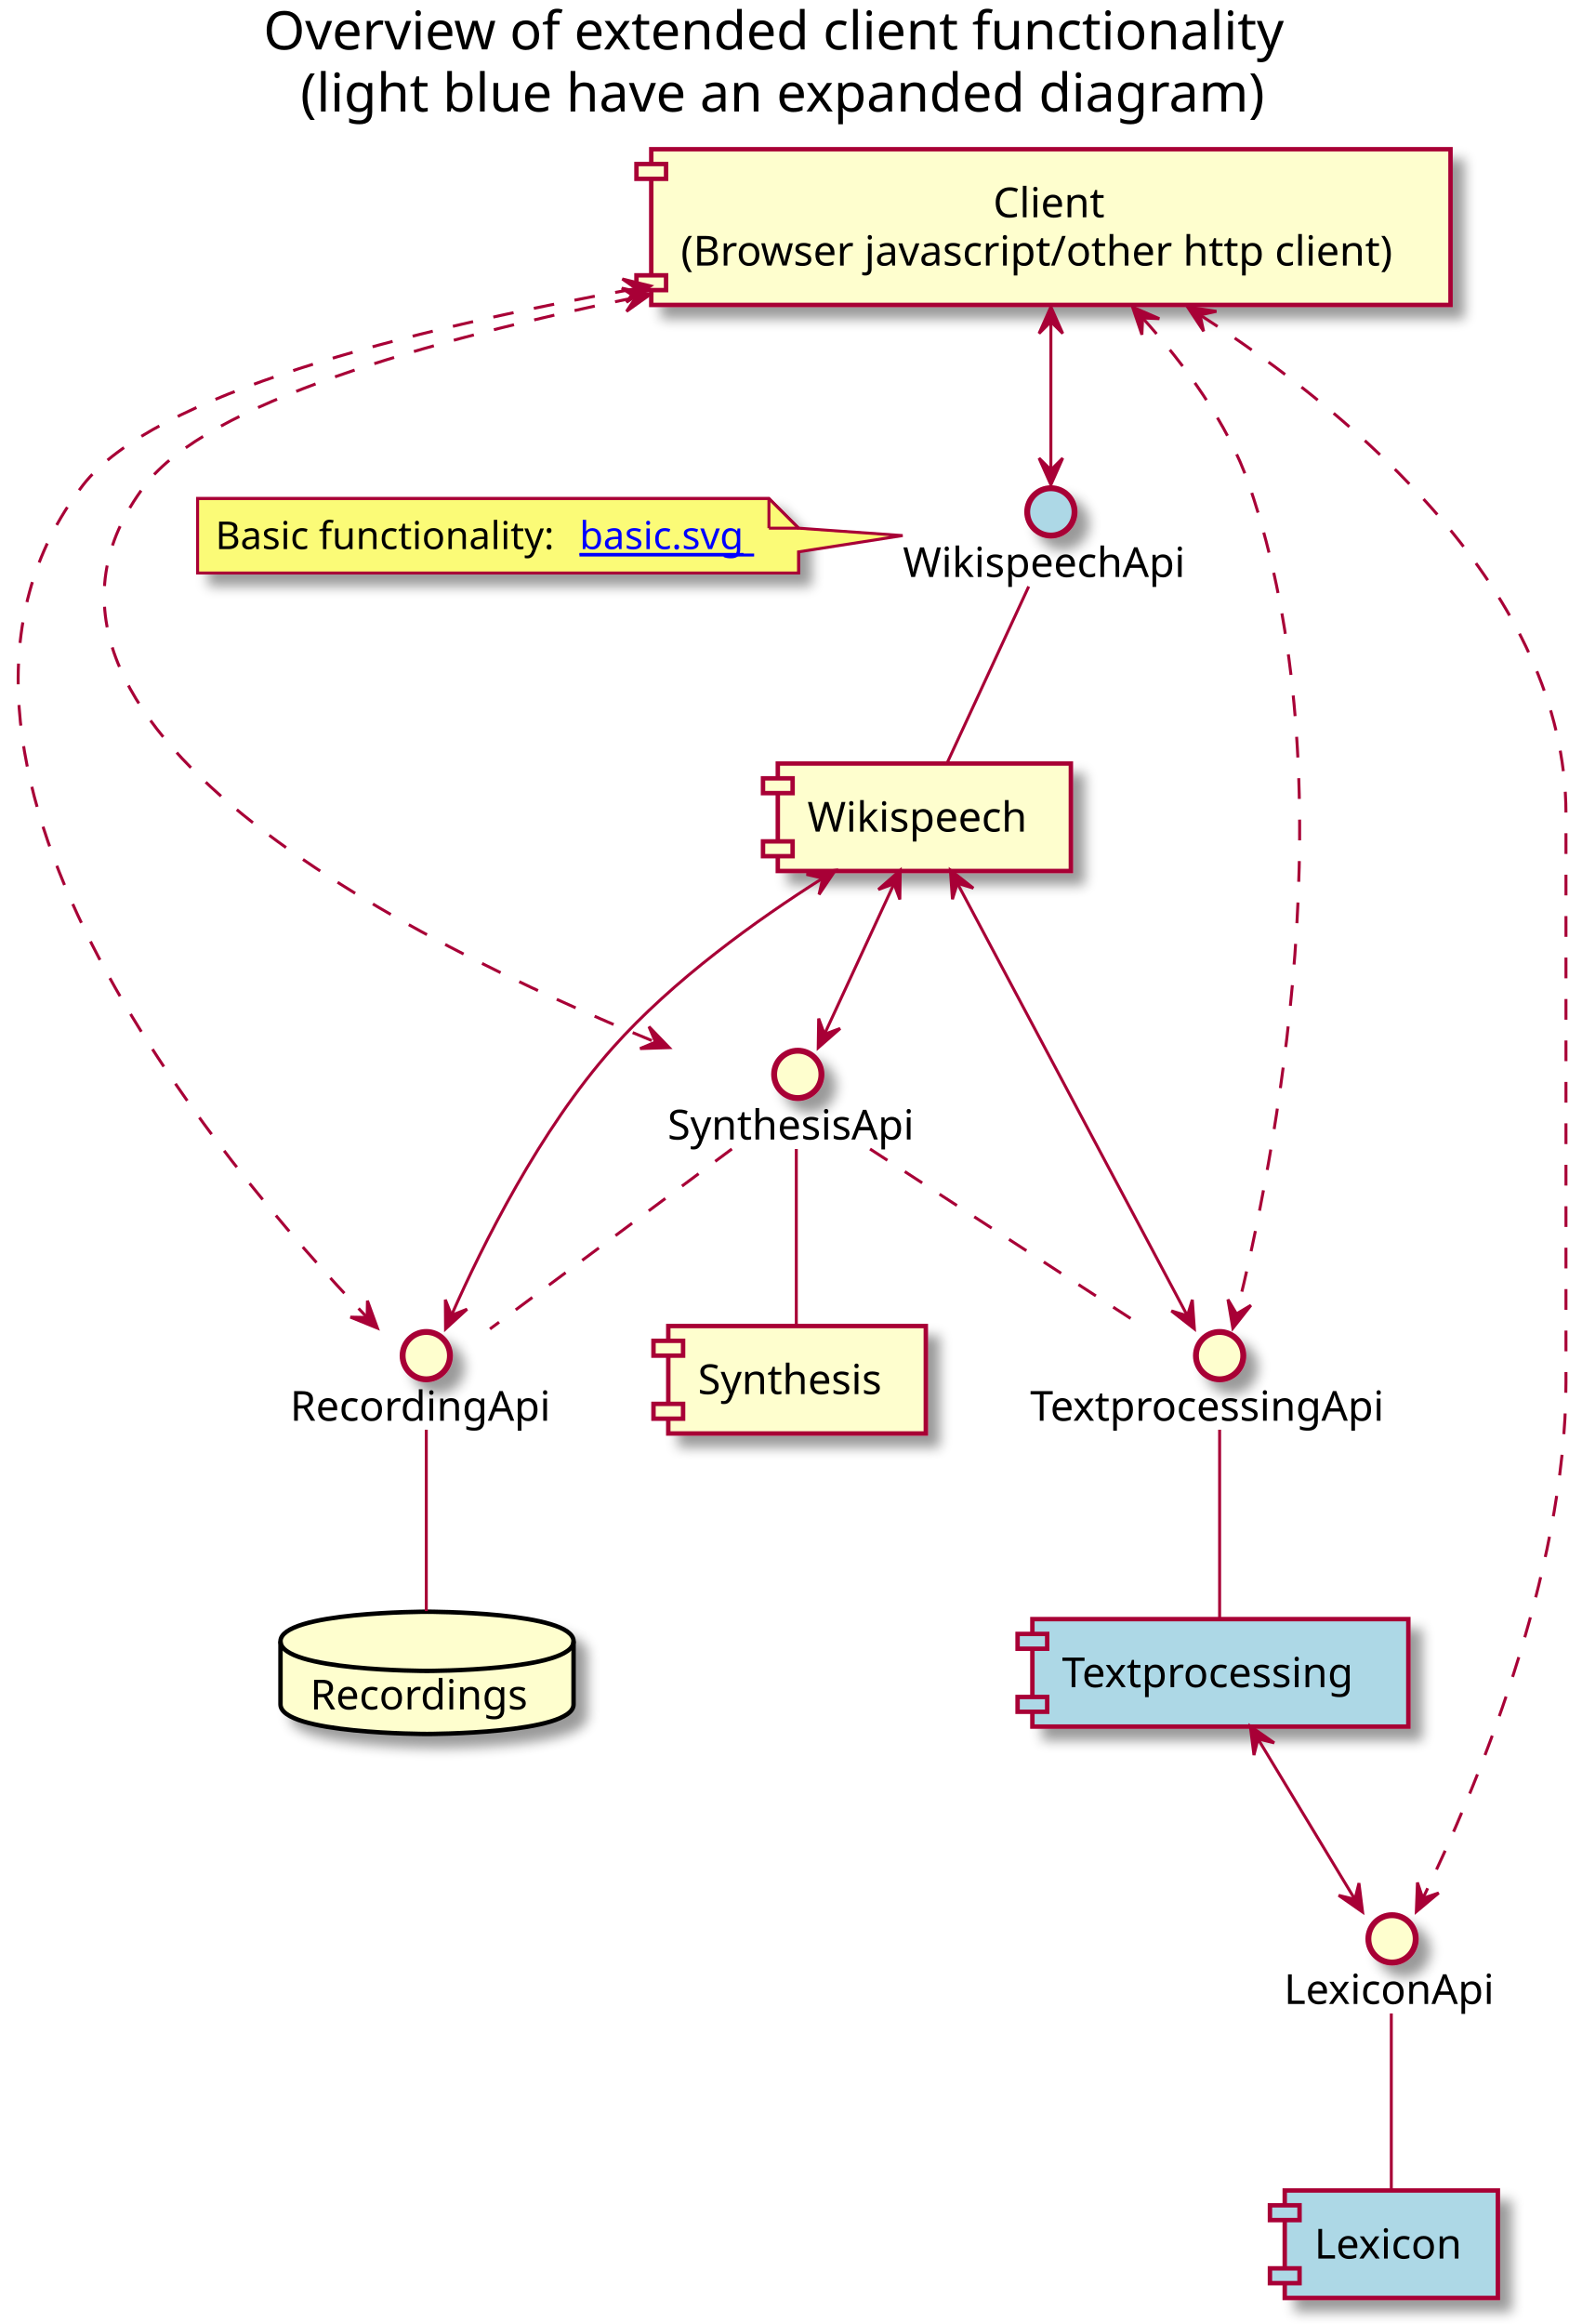
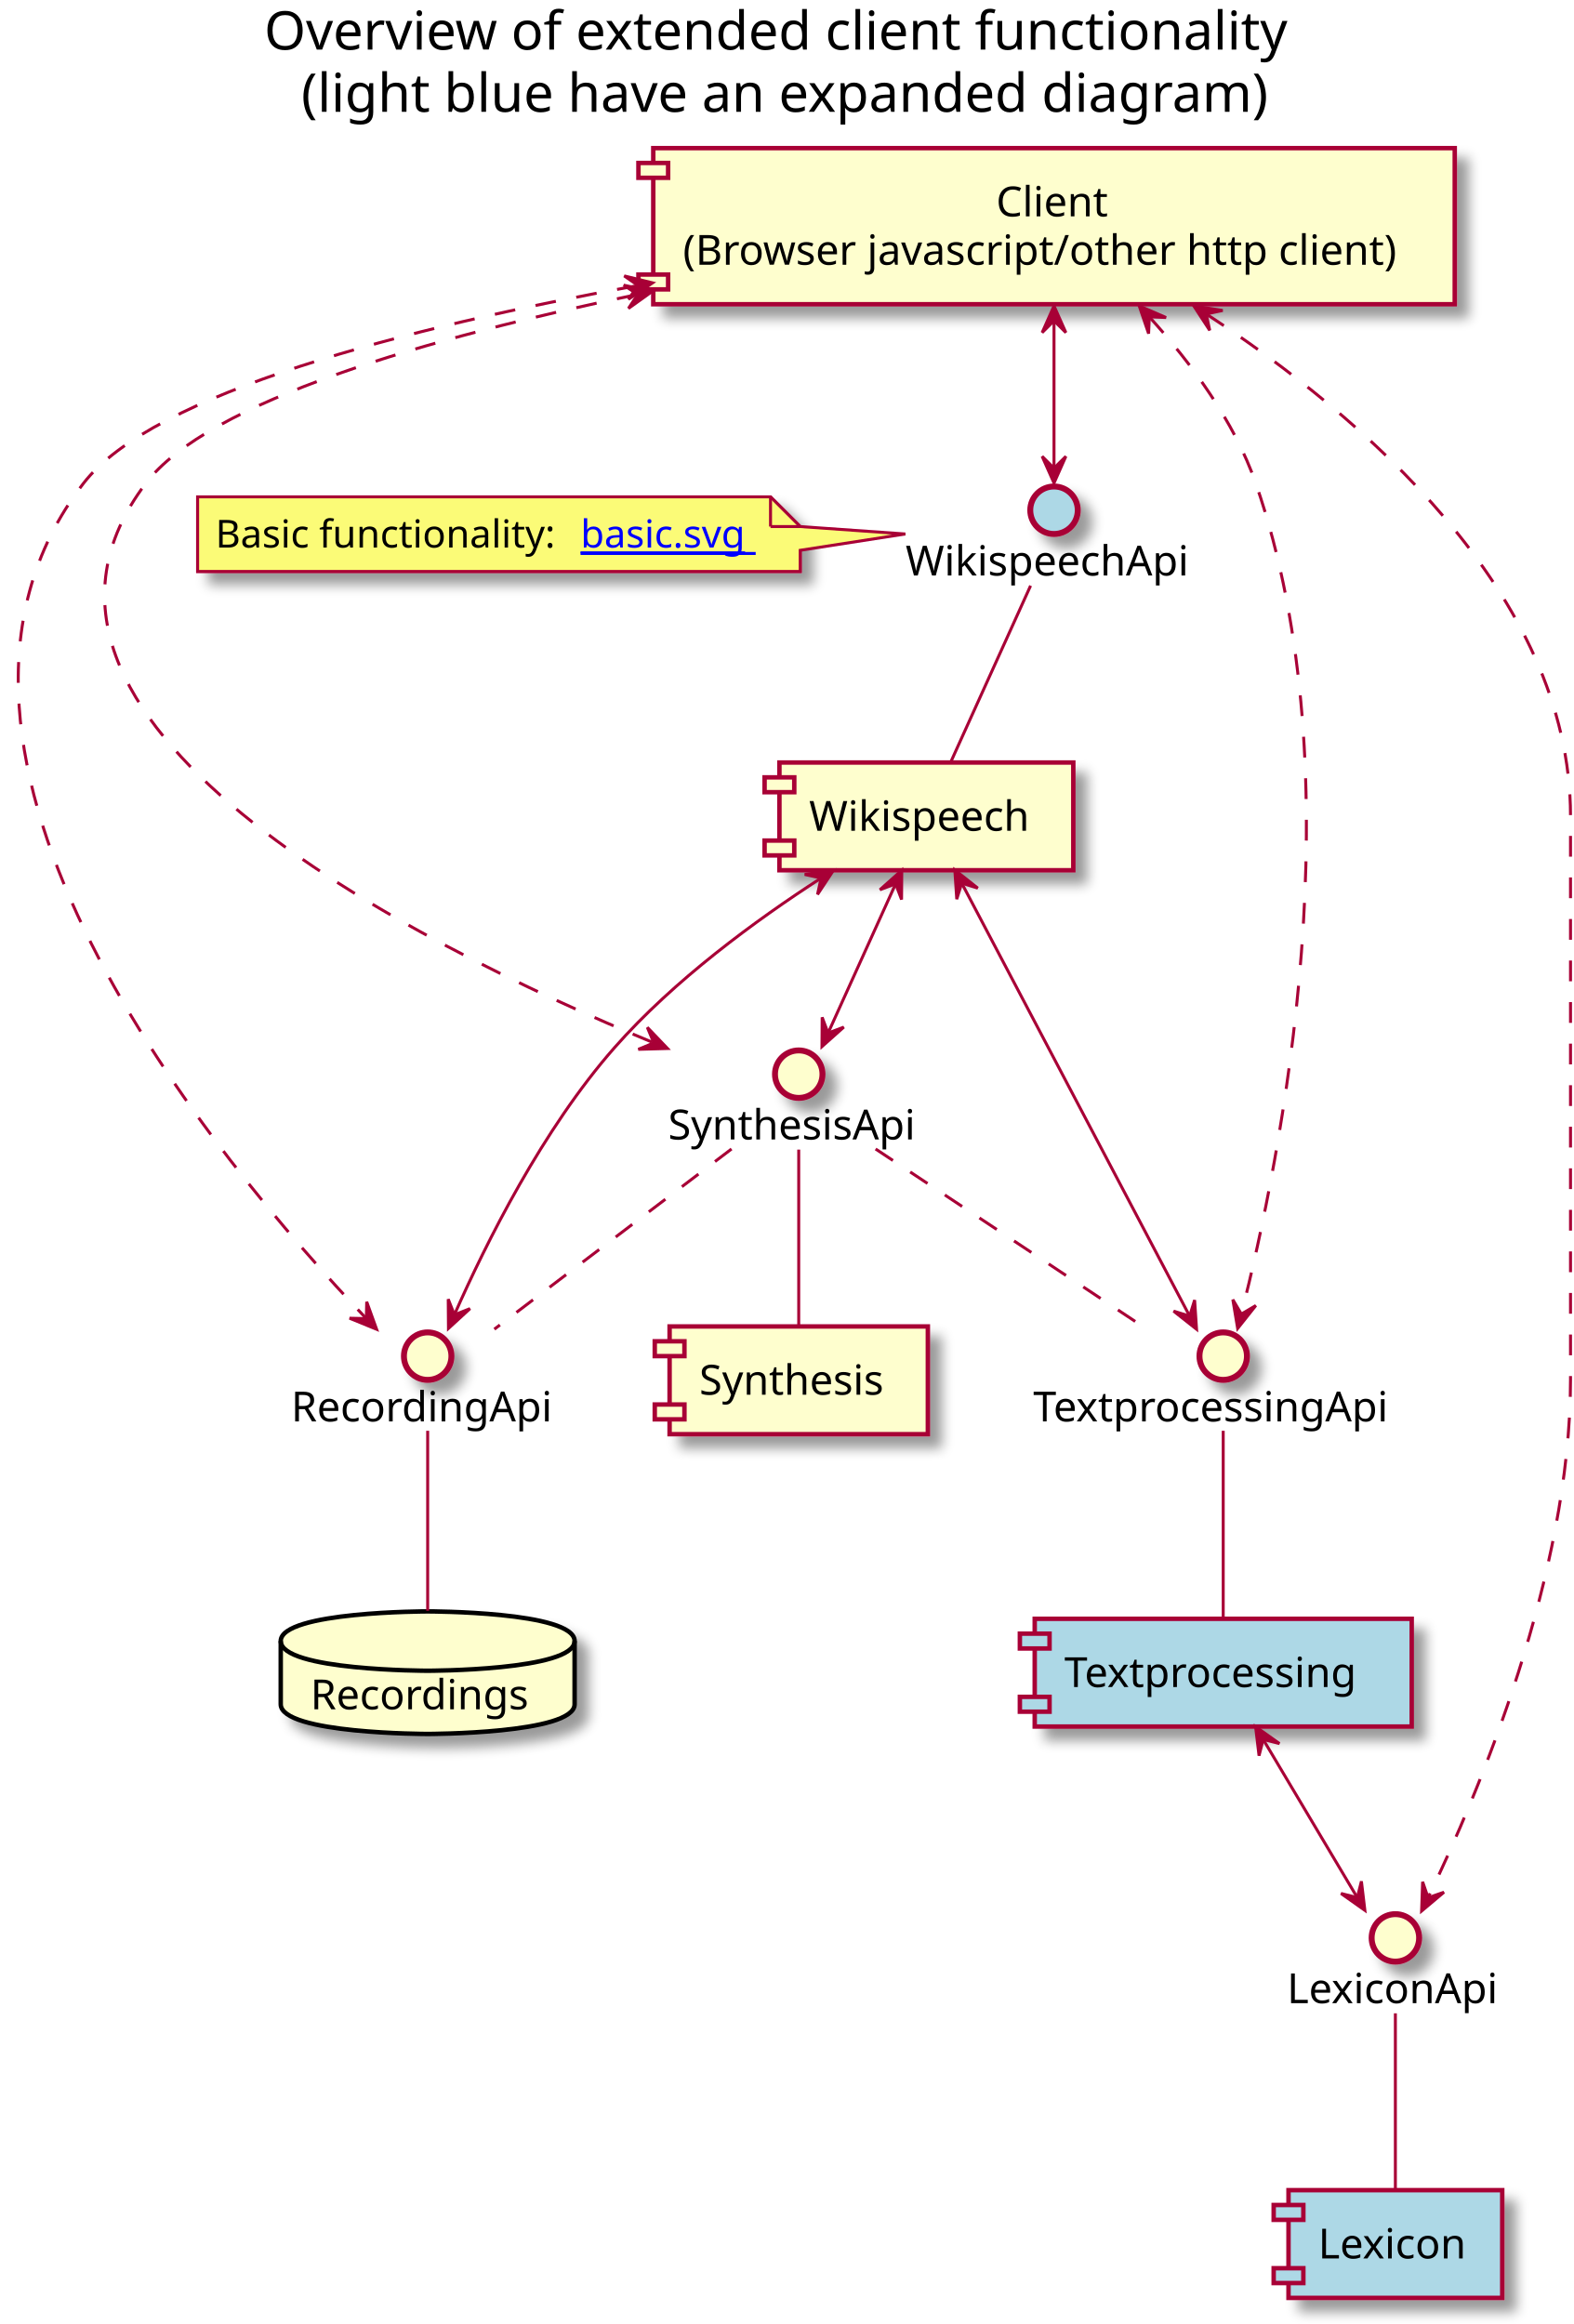
- <svg xmlns="http://www.w3.org/2000/svg" xmlns:xlink="http://www.w3.org/1999/xlink" height="785px" style="width:530px;height:785px;" version="1.1" viewBox="0 0 530 785" width="530px">
+ <svg xmlns="http://www.w3.org/2000/svg" xmlns:xlink="http://www.w3.org/1999/xlink" height="783px" style="width:530px;height:783px;" version="1.1" viewBox="0 0 530 783" width="530px">
  <defs>
    <filter height="300%" id="f1" width="300%" x="-1" y="-1">
      <feGaussianBlur result="blurOut" stdDeviation="2.0" />
      <feColorMatrix in="blurOut" result="blurOut2" type="matrix" values="0 0 0 0 0 0 0 0 0 0 0 0 0 0 0 0 0 0 .4 0" />
      <feOffset dx="4.0" dy="4.0" in="blurOut2" result="blurOut3" />
      <feBlend in="SourceGraphic" in2="blurOut3" mode="normal" />
    </filter>
  </defs>
  <g>
    <text fill="#000000" font-family="sans-serif" font-size="18" lengthAdjust="spacingAndGlyphs" textLength="369" x="89" y="16.708">Overview of extended client functionality</text>
    <text fill="#000000" font-family="sans-serif" font-size="18" lengthAdjust="spacingAndGlyphs" textLength="344" x="101.5" y="37.661">(light blue have an expanded diagram)</text>
-     <rect fill="#FEFECE" filter="url(#f1)" height="52.594" style="stroke: #A80036; stroke-width: 1.5;" width="270" x="220.005" y="50.406" />
-     <rect fill="#FEFECE" height="5" style="stroke: #A80036; stroke-width: 1.5;" width="10" x="215.005" y="55.406" />
-     <rect fill="#FEFECE" height="5" style="stroke: #A80036; stroke-width: 1.5;" width="10" x="215.005" y="93" />
-     <text fill="#000000" font-family="sans-serif" font-size="14" lengthAdjust="spacingAndGlyphs" textLength="39" x="335.505" y="73.401">Client</text>
-     <text fill="#000000" font-family="sans-serif" font-size="14" lengthAdjust="spacingAndGlyphs" textLength="250" x="230.005" y="89.698">(Browser javascript/other http client)</text>
-     <rect fill="#FEFECE" filter="url(#f1)" height="36.297" style="stroke: #A80036; stroke-width: 1.5;" width="99" x="262.755" y="257.906" />
-     <rect fill="#FEFECE" height="5" style="stroke: #A80036; stroke-width: 1.5;" width="10" x="257.755" y="262.906" />
-     <rect fill="#FEFECE" height="5" style="stroke: #A80036; stroke-width: 1.5;" width="10" x="257.755" y="284.203" />
-     <text fill="#000000" font-family="sans-serif" font-size="14" lengthAdjust="spacingAndGlyphs" textLength="79" x="272.755" y="280.901">Wikispeech</text>
+     <rect fill="#FEFECE" filter="url(#f1)" height="52.594" style="stroke: #A80036; stroke-width: 1.5;" width="270" x="220.073" y="49.906" />
+     <rect fill="#FEFECE" height="5" style="stroke: #A80036; stroke-width: 1.5;" width="10" x="215.073" y="54.906" />
+     <rect fill="#FEFECE" height="5" style="stroke: #A80036; stroke-width: 1.5;" width="10" x="215.073" y="92.5" />
+     <text fill="#000000" font-family="sans-serif" font-size="14" lengthAdjust="spacingAndGlyphs" textLength="39" x="335.573" y="72.901">Client</text>
+     <text fill="#000000" font-family="sans-serif" font-size="14" lengthAdjust="spacingAndGlyphs" textLength="250" x="230.073" y="89.198">(Browser javascript/other http client)</text>
+     <rect fill="#FEFECE" filter="url(#f1)" height="36.297" style="stroke: #A80036; stroke-width: 1.5;" width="99" x="262.573" y="256.906" />
+     <rect fill="#FEFECE" height="5" style="stroke: #A80036; stroke-width: 1.5;" width="10" x="257.573" y="261.906" />
+     <rect fill="#FEFECE" height="5" style="stroke: #A80036; stroke-width: 1.5;" width="10" x="257.573" y="283.203" />
+     <text fill="#000000" font-family="sans-serif" font-size="14" lengthAdjust="spacingAndGlyphs" textLength="79" x="272.573" y="279.901">Wikispeech</text>
    <a target="_top" xlink:href="textprocessing2.svg" xlink:title="textprocessing2.svg">
-       <rect fill="#ADD8E6" filter="url(#f1)" height="36.297" style="stroke: #A80036; stroke-width: 1.5;" width="127" x="348.755" y="546.906" />
-       <rect fill="#ADD8E6" height="5" style="stroke: #A80036; stroke-width: 1.5;" width="10" x="343.755" y="551.906" />
-       <rect fill="#ADD8E6" height="5" style="stroke: #A80036; stroke-width: 1.5;" width="10" x="343.755" y="573.203" />
-       <text fill="#000000" font-family="sans-serif" font-size="14" lengthAdjust="spacingAndGlyphs" textLength="107" x="358.755" y="569.901">Textprocessing</text>
+       <rect fill="#ADD8E6" filter="url(#f1)" height="36.297" style="stroke: #A80036; stroke-width: 1.5;" width="127" x="348.573" y="545.406" />
+       <rect fill="#ADD8E6" height="5" style="stroke: #A80036; stroke-width: 1.5;" width="10" x="343.573" y="550.406" />
+       <rect fill="#ADD8E6" height="5" style="stroke: #A80036; stroke-width: 1.5;" width="10" x="343.573" y="571.703" />
+       <text fill="#000000" font-family="sans-serif" font-size="14" lengthAdjust="spacingAndGlyphs" textLength="107" x="358.573" y="568.401">Textprocessing</text>
    </a>
    <a target="_top" xlink:href="Lexicon.svg" xlink:title="Lexicon.svg">
-       <rect fill="#ADD8E6" filter="url(#f1)" height="36.297" style="stroke: #A80036; stroke-width: 1.5;" width="72" x="434.005" y="739.906" />
-       <rect fill="#ADD8E6" height="5" style="stroke: #A80036; stroke-width: 1.5;" width="10" x="429.005" y="744.906" />
-       <rect fill="#ADD8E6" height="5" style="stroke: #A80036; stroke-width: 1.5;" width="10" x="429.005" y="766.203" />
-       <text fill="#000000" font-family="sans-serif" font-size="14" lengthAdjust="spacingAndGlyphs" textLength="52" x="444.005" y="762.901">Lexicon</text>
+       <rect fill="#ADD8E6" filter="url(#f1)" height="36.297" style="stroke: #A80036; stroke-width: 1.5;" width="72" x="434.073" y="737.906" />
+       <rect fill="#ADD8E6" height="5" style="stroke: #A80036; stroke-width: 1.5;" width="10" x="429.073" y="742.906" />
+       <rect fill="#ADD8E6" height="5" style="stroke: #A80036; stroke-width: 1.5;" width="10" x="429.073" y="764.203" />
+       <text fill="#000000" font-family="sans-serif" font-size="14" lengthAdjust="spacingAndGlyphs" textLength="52" x="444.073" y="760.901">Lexicon</text>
    </a>
-     <rect fill="#FEFECE" filter="url(#f1)" height="36.297" style="stroke: #A80036; stroke-width: 1.5;" width="87" x="225.755" y="447.906" />
-     <rect fill="#FEFECE" height="5" style="stroke: #A80036; stroke-width: 1.5;" width="10" x="220.755" y="452.906" />
-     <rect fill="#FEFECE" height="5" style="stroke: #A80036; stroke-width: 1.5;" width="10" x="220.755" y="474.203" />
-     <text fill="#000000" font-family="sans-serif" font-size="14" lengthAdjust="spacingAndGlyphs" textLength="67" x="235.755" y="470.901">Synthesis</text>
+     <rect fill="#FEFECE" filter="url(#f1)" height="36.297" style="stroke: #A80036; stroke-width: 1.5;" width="87" x="225.573" y="446.906" />
+     <rect fill="#FEFECE" height="5" style="stroke: #A80036; stroke-width: 1.5;" width="10" x="220.573" y="451.906" />
+     <rect fill="#FEFECE" height="5" style="stroke: #A80036; stroke-width: 1.5;" width="10" x="220.573" y="473.203" />
+     <text fill="#000000" font-family="sans-serif" font-size="14" lengthAdjust="spacingAndGlyphs" textLength="67" x="235.573" y="469.901">Synthesis</text>
    <a target="_top" xlink:href="WikispeechApi.svg" xlink:title="WikispeechApi.svg">
-       <ellipse cx="355.005" cy="172.906" fill="#ADD8E6" filter="url(#f1)" rx="8" ry="8" style="stroke: #A80036; stroke-width: 2.0;" />
-       <text fill="#000000" font-family="sans-serif" font-size="14" lengthAdjust="spacingAndGlyphs" textLength="100" x="305.005" y="194.901">WikispeechApi</text>
+       <ellipse cx="355.073" cy="171.906" fill="#ADD8E6" filter="url(#f1)" rx="8" ry="8" style="stroke: #A80036; stroke-width: 2.0;" />
+       <text fill="#000000" font-family="sans-serif" font-size="14" lengthAdjust="spacingAndGlyphs" textLength="100" x="305.073" y="193.901">WikispeechApi</text>
    </a>
-     <polygon fill="#FBFB77" filter="url(#f1)" points="66.755,168.406,66.755,193.539,269.755,193.539,269.755,178.406,259.755,168.406,66.755,168.406" style="stroke: #A80036; stroke-width: 1.0;" />
-     <polygon fill="#FBFB77" points="66.755,168.406,66.755,193.539,269.755,193.539,269.755,186.406,304.928,180.906,269.755,178.406,269.755,178.406,259.755,168.406,66.755,168.406" style="stroke: #A80036; stroke-width: 1.0;" />
-     <line style="stroke: #A80036; stroke-width: 1.0;" x1="259.755" x2="259.755" y1="168.406" y2="178.406" />
-     <line style="stroke: #A80036; stroke-width: 1.0;" x1="269.755" x2="259.755" y1="178.406" y2="178.406" />
-     <text fill="#000000" font-family="sans-serif" font-size="13" lengthAdjust="spacingAndGlyphs" textLength="119" x="72.755" y="185.473">Basic functionality:</text>
+     <polygon fill="#FBFB77" filter="url(#f1)" points="66.573,167.406,66.573,192.539,269.573,192.539,269.573,177.406,259.573,167.406,66.573,167.406" style="stroke: #A80036; stroke-width: 1.0;" />
+     <polygon fill="#FBFB77" points="66.573,167.406,66.573,192.539,269.573,192.539,269.573,185.406,304.996,179.906,269.573,177.406,269.573,177.406,259.573,167.406,66.573,167.406" style="stroke: #A80036; stroke-width: 1.0;" />
+     <line style="stroke: #A80036; stroke-width: 1.0;" x1="259.573" x2="259.573" y1="167.406" y2="177.406" />
+     <line style="stroke: #A80036; stroke-width: 1.0;" x1="269.573" x2="259.573" y1="177.406" y2="177.406" />
+     <text fill="#000000" font-family="sans-serif" font-size="13" lengthAdjust="spacingAndGlyphs" textLength="119" x="72.573" y="184.473">Basic functionality:</text>
    <a target="_top" xlink:href="basic.svg" xlink:title="basic.svg">
-       <text fill="#0000FF" font-family="sans-serif" font-size="13" lengthAdjust="spacingAndGlyphs" text-decoration="underline" textLength="59" x="195.755" y="185.473">basic.svg</text>
-       <line style="stroke: #0000FF; stroke-width: 1.0;" x1="195.755" x2="254.755" y1="187.473" y2="187.473" />
+       <text fill="#0000FF" font-family="sans-serif" font-size="13" lengthAdjust="spacingAndGlyphs" text-decoration="underline" textLength="59" x="195.573" y="184.473">basic.svg</text>
+       <line style="stroke: #0000FF; stroke-width: 1.0;" x1="195.573" x2="254.573" y1="186.473" y2="186.473" />
    </a>
-     <ellipse cx="412.005" cy="457.906" fill="#FEFECE" filter="url(#f1)" rx="8" ry="8" style="stroke: #A80036; stroke-width: 2.0;" />
-     <text fill="#000000" font-family="sans-serif" font-size="14" lengthAdjust="spacingAndGlyphs" textLength="128" x="348.005" y="479.901">TextprocessingApi</text>
-     <ellipse cx="470.255" cy="654.906" fill="#FEFECE" filter="url(#f1)" rx="8" ry="8" style="stroke: #A80036; stroke-width: 2.0;" />
-     <text fill="#000000" font-family="sans-serif" font-size="14" lengthAdjust="spacingAndGlyphs" textLength="73" x="433.755" y="676.901">LexiconApi</text>
-     <ellipse cx="269.505" cy="362.906" fill="#FEFECE" filter="url(#f1)" rx="8" ry="8" style="stroke: #A80036; stroke-width: 2.0;" />
-     <text fill="#000000" font-family="sans-serif" font-size="14" lengthAdjust="spacingAndGlyphs" textLength="88" x="225.505" y="384.901">SynthesisApi</text>
-     <ellipse cx="144.005" cy="457.906" fill="#FEFECE" filter="url(#f1)" rx="8" ry="8" style="stroke: #A80036; stroke-width: 2.0;" />
-     <text fill="#000000" font-family="sans-serif" font-size="14" lengthAdjust="spacingAndGlyphs" textLength="92" x="98.005" y="479.901">RecordingApi</text>
-     <path d="M94.755,554.406 C94.755,544.406 144.255,544.406 144.255,544.406 C144.255,544.406 193.755,544.406 193.755,554.406 L193.755,575.703 C193.755,585.703 144.255,585.703 144.255,585.703 C144.255,585.703 94.755,585.703 94.755,575.703 L94.755,554.406 " fill="#FEFECE" filter="url(#f1)" style="stroke: #000000; stroke-width: 1.5;" />
-     <path d="M94.755,554.406 C94.755,564.406 144.255,564.406 144.255,564.406 C144.255,564.406 193.755,564.406 193.755,554.406 " fill="none" style="stroke: #000000; stroke-width: 1.5;" />
-     <text fill="#000000" font-family="sans-serif" font-size="14" lengthAdjust="spacingAndGlyphs" textLength="79" x="104.755" y="577.401">Recordings</text>
-     <path d="M355.005,109.107 C355.005,125.178 355.005,144.355 355.005,158.694 " fill="none" style="stroke: #A80036; stroke-width: 1.0;" />
-     <polygon fill="#A80036" points="355.005,163.744,359.005,154.744,355.005,158.744,351.005,154.744,355.005,163.744" style="stroke: #A80036; stroke-width: 1.0;" />
-     <polygon fill="#A80036" points="355.005,103.645,351.005,112.645,355.005,108.645,359.005,112.645,355.005,103.645" style="stroke: #A80036; stroke-width: 1.0;" />
-     <path d="M347.515,198.105 C339.815,214.759 327.869,240.596 319.992,257.631 " fill="none" style="stroke: #A80036; stroke-width: 1.0;" />
-     <path d="M323.416,298.36 C342.806,334.813 381.934,408.374 401.026,444.267 " fill="none" style="stroke: #A80036; stroke-width: 1.0;" />
-     <polygon fill="#A80036" points="403.473,448.866,402.777,439.042,401.125,444.452,395.714,442.8,403.473,448.866" style="stroke: #A80036; stroke-width: 1.0;" />
-     <polygon fill="#A80036" points="321.055,293.921,321.751,303.745,323.404,298.335,328.814,299.988,321.055,293.921" style="stroke: #A80036; stroke-width: 1.0;" />
-     <path d="M412.005,482.924 C412.005,500.573 412.005,528.845 412.005,546.885 " fill="none" style="stroke: #A80036; stroke-width: 1.0;" />
-     <path d="M301.993,298.559 C294.965,313.759 285.618,333.974 278.669,349.005 " fill="none" style="stroke: #A80036; stroke-width: 1.0;" />
-     <polygon fill="#A80036" points="276.41,353.889,283.818,347.399,278.509,349.351,276.557,344.041,276.41,353.889" style="stroke: #A80036; stroke-width: 1.0;" />
-     <polygon fill="#A80036" points="304.118,293.964,296.712,300.456,302.021,298.503,303.974,303.812,304.118,293.964" style="stroke: #A80036; stroke-width: 1.0;" />
-     <path d="M269.005,388.105 C269.005,404.759 269.005,430.596 269.005,447.631 " fill="none" style="stroke: #A80036; stroke-width: 1.0;" />
-     <path d="M277.861,296.681 C255.771,310.661 227.431,330.949 207.005,353.906 C182.39,381.57 163.065,420.417 152.613,444.058 " fill="none" style="stroke: #A80036; stroke-width: 1.0;" />
-     <polygon fill="#A80036" points="150.519,448.863,157.783,442.212,152.518,444.28,150.45,439.015,150.519,448.863" style="stroke: #A80036; stroke-width: 1.0;" />
-     <polygon fill="#A80036" points="282.191,293.97,272.44,295.358,277.954,296.625,276.687,302.138,282.191,293.97" style="stroke: #A80036; stroke-width: 1.0;" />
-     <path d="M144.005,482.924 C144.005,499.712 144.005,526.112 144.005,544.174 " fill="none" style="stroke: #A80036; stroke-width: 1.0;" />
-     <path d="M424.997,587.41 C434.775,603.596 448.09,625.634 457.698,641.537 " fill="none" style="stroke: #A80036; stroke-width: 1.0;" />
-     <polygon fill="#A80036" points="460.304,645.85,459.074,636.078,457.719,641.571,452.226,640.215,460.304,645.85" style="stroke: #A80036; stroke-width: 1.0;" />
-     <polygon fill="#A80036" points="422.374,583.069,423.606,592.841,424.96,587.348,430.452,588.703,422.374,583.069" style="stroke: #A80036; stroke-width: 1.0;" />
-     <path d="M470.005,680.106 C470.005,696.759 470.005,722.596 470.005,739.632 " fill="none" style="stroke: #A80036; stroke-width: 1.0;" />
-     <path d="M405.459,106.426 C456.839,139.638 529.005,199.675 529.005,274.906 C529.005,274.906 529.005,274.906 529.005,466.906 C529.005,532.644 497.906,605.712 480.865,640.817 " fill="none" style="stroke: #A80036; stroke-width: 1.0; stroke-dasharray: 7.0,7.0;" />
-     <polygon fill="#A80036" points="478.458,645.715,486.017,639.402,480.663,641.228,478.837,635.874,478.458,645.715" style="stroke: #A80036; stroke-width: 1.0;" />
-     <polygon fill="#A80036" points="401.177,103.689,406.606,111.907,405.39,106.382,410.914,105.166,401.177,103.689" style="stroke: #A80036; stroke-width: 1.0;" />
-     <path d="M386.096,107.522 C399.946,122.862 414.748,142.784 422.005,163.906 C456.332,263.823 430.24,393.532 417.721,443.756 " fill="none" style="stroke: #A80036; stroke-width: 1.0; stroke-dasharray: 7.0,7.0;" />
-     <polygon fill="#A80036" points="416.482,448.645,422.571,440.904,417.711,443.798,414.816,438.938,416.482,448.645" style="stroke: #A80036; stroke-width: 1.0;" />
-     <polygon fill="#A80036" points="382.601,103.722,385.751,113.054,385.986,107.402,391.638,107.637,382.601,103.722" style="stroke: #A80036; stroke-width: 1.0;" />
-     <path d="M214.622,100.485 C144.429,114.938 69.996,136.202 49.005,163.906 C-11.179,243.336 139.955,318.598 221.29,351.93 " fill="none" style="stroke: #A80036; stroke-width: 1.0; stroke-dasharray: 7.0,7.0;" />
-     <polygon fill="#A80036" points="226.065,353.872,219.234,346.777,221.433,351.989,216.221,354.188,226.065,353.872" style="stroke: #A80036; stroke-width: 1.0;" />
-     <polygon fill="#A80036" points="219.668,99.456,210.05,97.337,214.769,100.456,211.65,105.176,219.668,99.456" style="stroke: #A80036; stroke-width: 1.0;" />
-     <path d="M214.692,97.498 C137.034,111.529 51.547,133.371 28.005,163.906 C-42.149,254.895 74.636,393.358 123.793,444.77 " fill="none" style="stroke: #A80036; stroke-width: 1.0; stroke-dasharray: 7.0,7.0;" />
-     <polygon fill="#A80036" points="127.493,448.608,124.127,439.352,124.023,445.008,118.367,444.904,127.493,448.608" style="stroke: #A80036; stroke-width: 1.0;" />
-     <polygon fill="#A80036" points="219.796,96.585,210.232,94.232,214.874,97.465,211.641,102.107,219.796,96.585" style="stroke: #A80036; stroke-width: 1.0;" />
-     <path d="M247.231,388.105 C224.288,405.175 188.377,431.893 165.528,448.892 " fill="none" style="stroke: #A80036; stroke-width: 1.0; stroke-dasharray: 7.0,7.0;" />
-     <path d="M293.913,388.105 C320.16,405.175 361.243,431.893 387.381,448.892 " fill="none" style="stroke: #A80036; stroke-width: 1.0; stroke-dasharray: 7.0,7.0;" />
+     <ellipse cx="412.073" cy="456.906" fill="#FEFECE" filter="url(#f1)" rx="8" ry="8" style="stroke: #A80036; stroke-width: 2.0;" />
+     <text fill="#000000" font-family="sans-serif" font-size="14" lengthAdjust="spacingAndGlyphs" textLength="128" x="348.073" y="478.901">TextprocessingApi</text>
+     <ellipse cx="470.073" cy="652.906" fill="#FEFECE" filter="url(#f1)" rx="8" ry="8" style="stroke: #A80036; stroke-width: 2.0;" />
+     <text fill="#000000" font-family="sans-serif" font-size="14" lengthAdjust="spacingAndGlyphs" textLength="73" x="433.573" y="674.901">LexiconApi</text>
+     <ellipse cx="269.073" cy="361.906" fill="#FEFECE" filter="url(#f1)" rx="8" ry="8" style="stroke: #A80036; stroke-width: 2.0;" />
+     <text fill="#000000" font-family="sans-serif" font-size="14" lengthAdjust="spacingAndGlyphs" textLength="88" x="225.073" y="383.901">SynthesisApi</text>
+     <ellipse cx="144.073" cy="456.906" fill="#FEFECE" filter="url(#f1)" rx="8" ry="8" style="stroke: #A80036; stroke-width: 2.0;" />
+     <text fill="#000000" font-family="sans-serif" font-size="14" lengthAdjust="spacingAndGlyphs" textLength="92" x="98.073" y="478.901">RecordingApi</text>
+     <path d="M94.573,552.906 C94.573,542.906 144.073,542.906 144.073,542.906 C144.073,542.906 193.573,542.906 193.573,552.906 L193.573,574.203 C193.573,584.203 144.073,584.203 144.073,584.203 C144.073,584.203 94.573,584.203 94.573,574.203 L94.573,552.906 " fill="#FEFECE" filter="url(#f1)" style="stroke: #000000; stroke-width: 1.5;" />
+     <path d="M94.573,552.906 C94.573,562.906 144.073,562.906 144.073,562.906 C144.073,562.906 193.573,562.906 193.573,552.906 " fill="none" style="stroke: #000000; stroke-width: 1.5;" />
+     <text fill="#000000" font-family="sans-serif" font-size="14" lengthAdjust="spacingAndGlyphs" textLength="79" x="104.573" y="575.901">Recordings</text>
+     <path d="M355.073,108.492 C355.073,124.453 355.073,143.347 355.073,157.691 " fill="none" style="stroke: #A80036; stroke-width: 1.0;" />
+     <polygon fill="#A80036" points="355.073,162.756,359.073,153.756,355.073,157.756,351.073,153.756,355.073,162.756" style="stroke: #A80036; stroke-width: 1.0;" />
+     <polygon fill="#A80036" points="355.073,103.06,351.073,112.06,355.073,108.06,359.073,112.06,355.073,103.06" style="stroke: #A80036; stroke-width: 1.0;" />
+     <path d="M347.186,197.331 C339.573,214.15 328.091,239.517 320.35,256.621 " fill="none" style="stroke: #A80036; stroke-width: 1.0;" />
+     <path d="M324.031,297.627 C343.447,334.517 381.572,406.953 400.642,443.187 " fill="none" style="stroke: #A80036; stroke-width: 1.0;" />
+     <polygon fill="#A80036" points="403.092,447.842,402.44,438.015,400.763,443.418,395.361,441.741,403.092,447.842" style="stroke: #A80036; stroke-width: 1.0;" />
+     <polygon fill="#A80036" points="321.662,293.124,322.314,302.952,323.99,297.549,329.393,299.225,321.662,293.124" style="stroke: #A80036; stroke-width: 1.0;" />
+     <path d="M412.073,482.064 C412.073,499.702 412.073,527.067 412.073,545.11 " fill="none" style="stroke: #A80036; stroke-width: 1.0;" />
+     <path d="M301.703,297.817 C294.847,312.964 285.906,332.717 279.117,347.716 " fill="none" style="stroke: #A80036; stroke-width: 1.0;" />
+     <polygon fill="#A80036" points="276.904,352.606,284.259,346.056,278.966,348.051,276.971,342.757,276.904,352.606" style="stroke: #A80036; stroke-width: 1.0;" />
+     <polygon fill="#A80036" points="303.782,293.223,296.427,299.773,301.721,297.778,303.715,303.072,303.782,293.223" style="stroke: #A80036; stroke-width: 1.0;" />
+     <path d="M269.073,387.331 C269.073,404.15 269.073,429.517 269.073,446.621 " fill="none" style="stroke: #A80036; stroke-width: 1.0;" />
+     <path d="M276.535,295.887 C254.649,310.037 227.055,330.221 207.073,352.906 C182.843,380.414 163.763,418.75 153.204,442.683 " fill="none" style="stroke: #A80036; stroke-width: 1.0;" />
+     <polygon fill="#A80036" points="151.081,447.562,158.34,440.905,153.076,442.977,151.004,437.713,151.081,447.562" style="stroke: #A80036; stroke-width: 1.0;" />
+     <polygon fill="#A80036" points="280.832,293.138,271.095,294.618,276.62,295.832,275.406,301.357,280.832,293.138" style="stroke: #A80036; stroke-width: 1.0;" />
+     <path d="M144.073,482.064 C144.073,498.93 144.073,524.691 144.073,542.69 " fill="none" style="stroke: #A80036; stroke-width: 1.0;" />
+     <path d="M425.551,586.064 C435.102,602.118 447.836,623.525 457.239,639.331 " fill="none" style="stroke: #A80036; stroke-width: 1.0;" />
+     <polygon fill="#A80036" points="459.797,643.631,458.633,633.851,457.24,639.334,451.758,637.942,459.797,643.631" style="stroke: #A80036; stroke-width: 1.0;" />
+     <polygon fill="#A80036" points="422.983,581.745,424.146,591.525,425.539,586.042,431.021,587.435,422.983,581.745" style="stroke: #A80036; stroke-width: 1.0;" />
+     <path d="M470.073,678.331 C470.073,695.15 470.073,720.517 470.073,737.621 " fill="none" style="stroke: #A80036; stroke-width: 1.0;" />
+     <path d="M406.439,105.836 C457.757,139.502 529.073,199.798 529.073,274.906 C529.073,274.906 529.073,274.906 529.073,464.906 C529.073,530.714 498.2,603.876 481.119,639.317 " fill="none" style="stroke: #A80036; stroke-width: 1.0; stroke-dasharray: 7.0,7.0;" />
+     <polygon fill="#A80036" points="478.906,643.859,486.445,637.521,481.096,639.364,479.253,634.016,478.906,643.859" style="stroke: #A80036; stroke-width: 1.0;" />
+     <polygon fill="#A80036" points="402.16,103.06,407.533,111.314,406.355,105.781,411.887,104.602,402.16,103.06" style="stroke: #A80036; stroke-width: 1.0;" />
+     <path d="M387.284,106.871 C401.147,122.189 415.818,141.938 423.073,162.906 C457.489,262.372 431.211,391.401 418.229,442.58 " fill="none" style="stroke: #A80036; stroke-width: 1.0; stroke-dasharray: 7.0,7.0;" />
+     <polygon fill="#A80036" points="416.941,447.573,423.062,439.857,418.19,442.731,415.315,437.859,416.941,447.573" style="stroke: #A80036; stroke-width: 1.0;" />
+     <polygon fill="#A80036" points="383.781,103.073,386.943,112.401,387.171,106.749,392.824,106.977,383.781,103.073" style="stroke: #A80036; stroke-width: 1.0;" />
+     <path d="M214.682,99.22 C144.485,113.789 70.053,135.174 49.073,162.906 C-10.877,242.152 138.433,317.488 220.081,351.29 " fill="none" style="stroke: #A80036; stroke-width: 1.0; stroke-dasharray: 7.0,7.0;" />
+     <polygon fill="#A80036" points="224.878,353.261,218.072,346.141,220.253,351.361,215.033,353.541,224.878,353.261" style="stroke: #A80036; stroke-width: 1.0;" />
+     <polygon fill="#A80036" points="219.728,98.183,210.107,96.076,214.83,99.189,211.717,103.913,219.728,98.183" style="stroke: #A80036; stroke-width: 1.0;" />
+     <path d="M214.752,96.218 C137.09,110.37 51.603,132.343 28.073,162.906 C-41.884,253.775 73.543,391.806 123.139,443.963 " fill="none" style="stroke: #A80036; stroke-width: 1.0; stroke-dasharray: 7.0,7.0;" />
+     <polygon fill="#A80036" points="126.877,447.863,123.537,438.597,123.417,444.253,117.762,444.133,126.877,447.863" style="stroke: #A80036; stroke-width: 1.0;" />
+     <polygon fill="#A80036" points="219.855,95.297,210.288,92.959,214.935,96.185,211.708,100.832,219.855,95.297" style="stroke: #A80036; stroke-width: 1.0;" />
+     <path d="M246.437,387.11 C223.782,404.327 189.136,430.659 166.541,447.83 " fill="none" style="stroke: #A80036; stroke-width: 1.0; stroke-dasharray: 7.0,7.0;" />
+     <path d="M294.969,387.11 C320.886,404.327 360.522,430.659 386.37,447.83 " fill="none" style="stroke: #A80036; stroke-width: 1.0; stroke-dasharray: 7.0,7.0;" />
  </g>
</svg>
